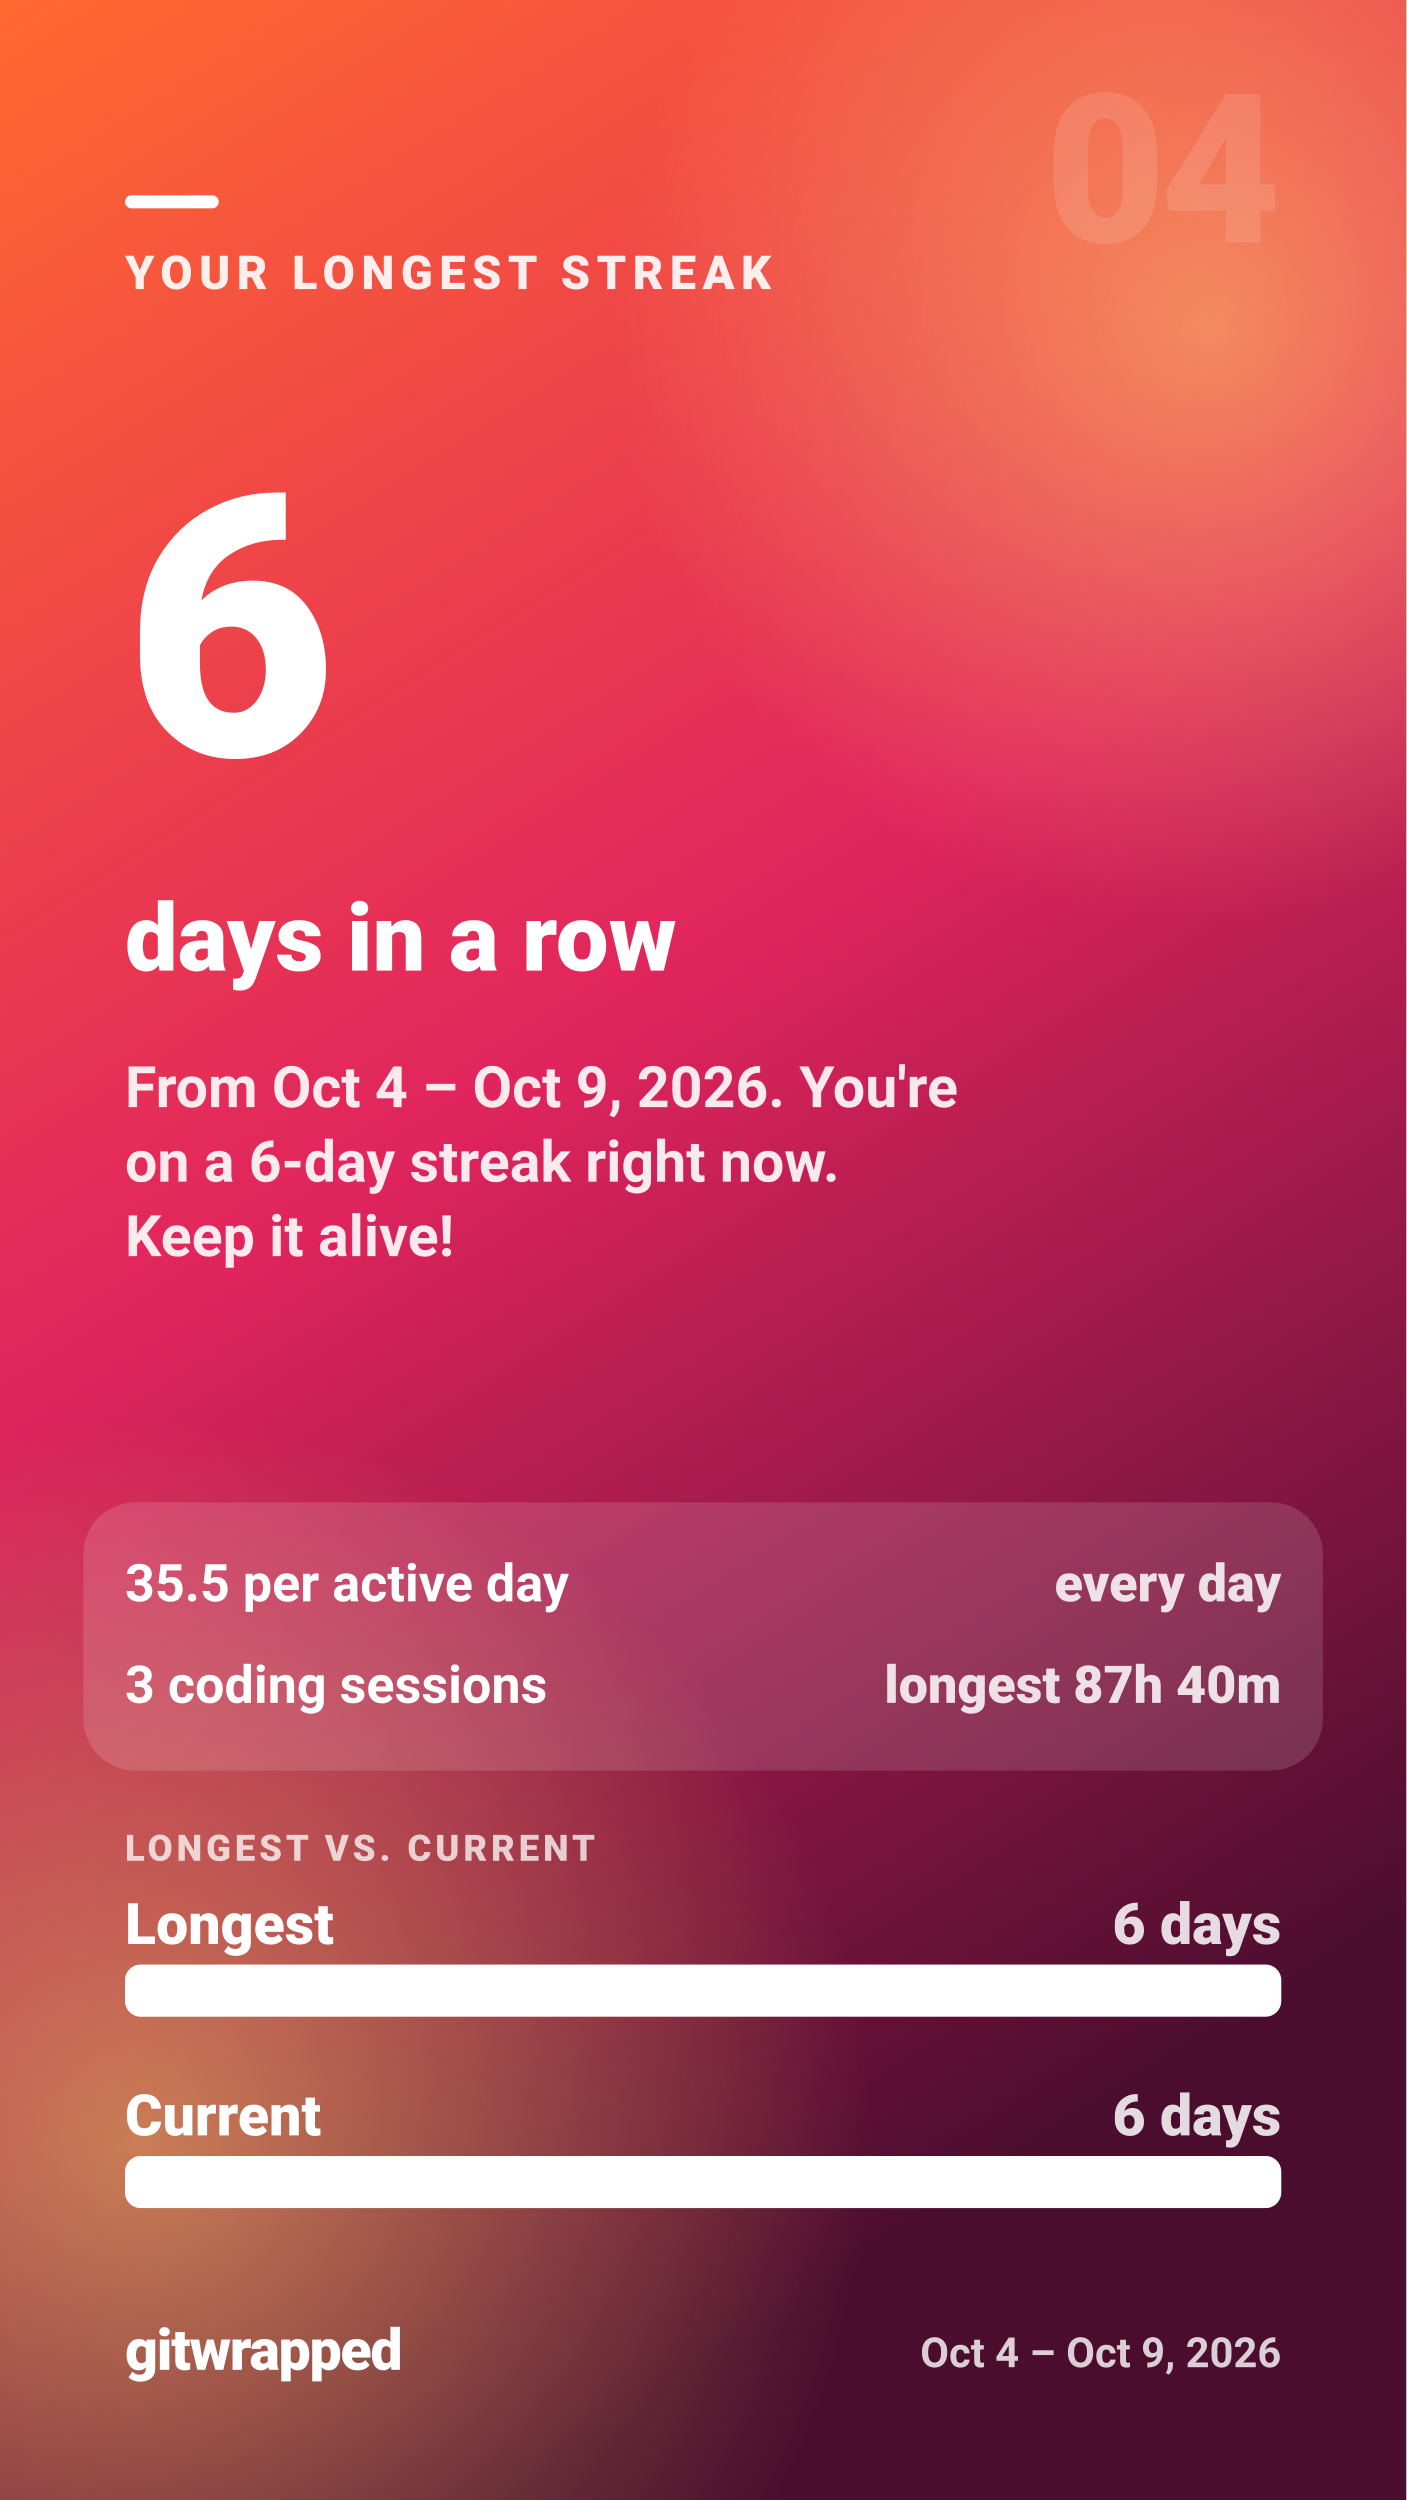
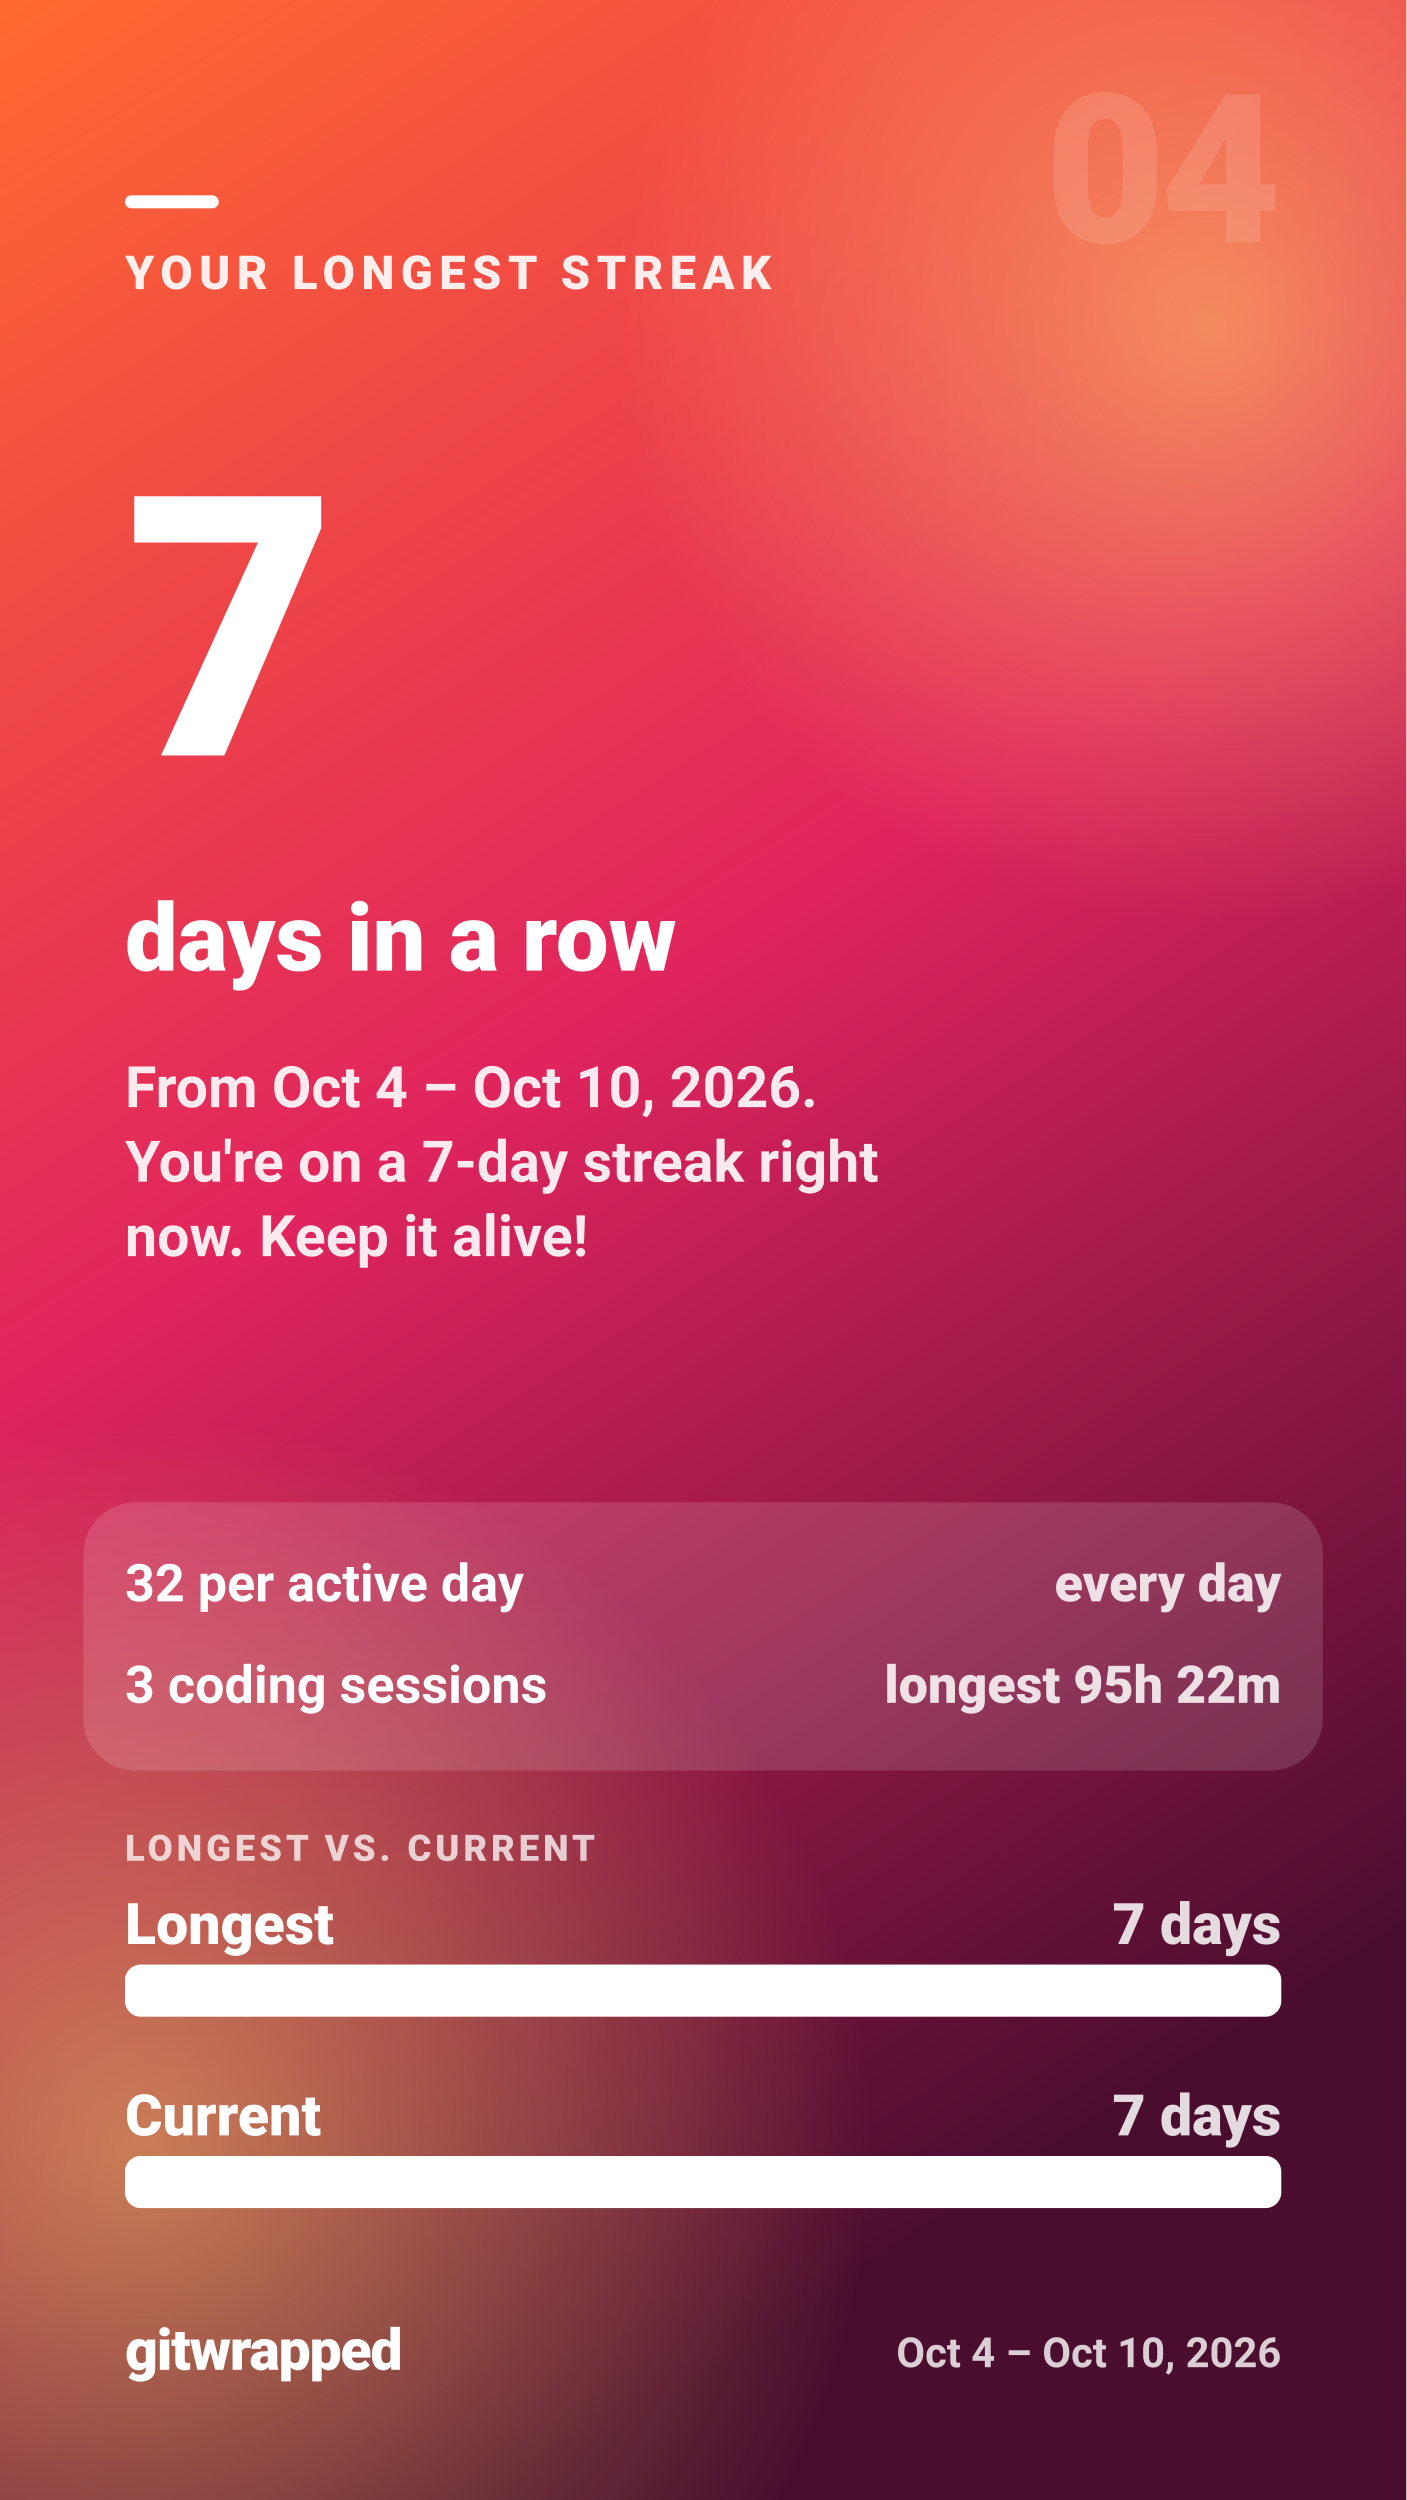
- <svg xmlns="http://www.w3.org/2000/svg" width="1080" height="1920" viewBox="0 0 1080 1920" role="img" aria-label="YOUR LONGEST STREAK — 6 — days in a row">
+ <svg xmlns="http://www.w3.org/2000/svg" width="1080" height="1920" viewBox="0 0 1080 1920" role="img" aria-label="YOUR LONGEST STREAK — 7 — days in a row">
  <defs>
    <linearGradient id="gw-streak-bg" x1="0" y1="0" x2="0.35" y2="1">
      <stop offset="0.00" stop-color="#ff6a2f" />
      <stop offset="0.50" stop-color="#e0245e" />
      <stop offset="1.00" stop-color="#4a0d2e" />
    </linearGradient>
    <radialGradient id="gw-streak-glow">
      <stop offset="0" stop-color="#ffd166" stop-opacity="0.55" />
      <stop offset="1" stop-color="#ffd166" stop-opacity="0" />
    </radialGradient>
  </defs>
  <rect width="1080" height="1920" fill="url(#gw-streak-bg)" />
  <circle cx="930" cy="250" r="460" fill="url(#gw-streak-glow)" />
  <circle cx="110" cy="1650" r="560" fill="url(#gw-streak-glow)" />
  <g fill="#ffffff" font-family="system-ui, -apple-system, 'Segoe UI', Roboto, Helvetica, Arial, sans-serif">
    <text x="984" y="186" font-size="160" font-weight="900" fill-opacity="0.12" text-anchor="end" letter-spacing="-4">04</text>
    <rect x="96" y="150" width="72" height="10" rx="5" fill="#ffffff" />
    <text x="96" y="222" font-size="36" font-weight="800" fill-opacity="0.9" letter-spacing="5">YOUR LONGEST STREAK</text>
-     <text x="96" y="580.2" font-size="280" font-weight="900" letter-spacing="-5.6">6</text>
+     <text x="96" y="580.2" font-size="280" font-weight="900" letter-spacing="-5.6">7</text>
    <text x="96" y="745.4" font-size="72" font-weight="800">days in a row</text>
-     <text x="96" y="850.3" font-size="44" font-weight="600" fill-opacity="0.9">From Oct 4 – Oct 9, 2026. You're</text>
-     <text x="96" y="907.5" font-size="44" font-weight="600" fill-opacity="0.9">on a 6-day streak right now.</text>
-     <text x="96" y="964.7" font-size="44" font-weight="600" fill-opacity="0.9">Keep it alive!</text>
+     <text x="96" y="850.3" font-size="44" font-weight="600" fill-opacity="0.9">From Oct 4 – Oct 10, 2026.</text>
+     <text x="96" y="907.5" font-size="44" font-weight="600" fill-opacity="0.9">You're on a 7-day streak right</text>
+     <text x="96" y="964.7" font-size="44" font-weight="600" fill-opacity="0.9">now. Keep it alive!</text>
    <rect x="64" y="1153.8" width="952" height="206" rx="40" fill="#ffffff" fill-opacity="0.14" />
-     <text x="96" y="1229.8" font-size="40" font-weight="700">35.5 per active day</text>
+     <text x="96" y="1229.8" font-size="40" font-weight="700">32 per active day</text>
    <text x="984" y="1229.8" font-size="40" font-weight="800" fill-opacity="0.85" text-anchor="end">every day</text>
    <text x="96" y="1307.8" font-size="40" font-weight="700">3 coding sessions</text>
-     <text x="984" y="1307.8" font-size="40" font-weight="800" fill-opacity="0.85" text-anchor="end">longest 87h 40m</text>
+     <text x="984" y="1307.8" font-size="40" font-weight="800" fill-opacity="0.85" text-anchor="end">longest 95h 22m</text>
    <text x="96" y="1429.1" font-size="28" font-weight="800" fill-opacity="0.75" letter-spacing="3">LONGEST VS. CURRENT</text>
    <g>
      <text x="96" y="1493" font-size="44" font-weight="800">Longest</text>
-       <text x="984" y="1493" font-size="44" font-weight="800" fill-opacity="0.85" text-anchor="end">6 days</text>
+       <text x="984" y="1493" font-size="44" font-weight="800" fill-opacity="0.85" text-anchor="end">7 days</text>
      <rect x="96" y="1508.8" width="888" height="40" rx="12" fill-opacity="0.15" />
      <rect x="96" y="1508.8" width="888" height="40" rx="12" />
    </g>
    <g>
      <text x="96" y="1640" font-size="44" font-weight="800">Current</text>
-       <text x="984" y="1640" font-size="44" font-weight="800" fill-opacity="0.85" text-anchor="end">6 days</text>
+       <text x="984" y="1640" font-size="44" font-weight="800" fill-opacity="0.85" text-anchor="end">7 days</text>
      <rect x="96" y="1655.8" width="888" height="40" rx="12" fill-opacity="0.15" />
      <rect x="96" y="1655.8" width="888" height="40" rx="12" />
    </g>
    <text x="96" y="1820" font-size="44" font-weight="900" letter-spacing="-1">gitwrapped</text>
-     <text x="984" y="1818" font-size="32" font-weight="600" fill-opacity="0.8" text-anchor="end">Oct 4 – Oct 9, 2026</text>
+     <text x="984" y="1818" font-size="32" font-weight="600" fill-opacity="0.8" text-anchor="end">Oct 4 – Oct 10, 2026</text>
  </g>
</svg>
